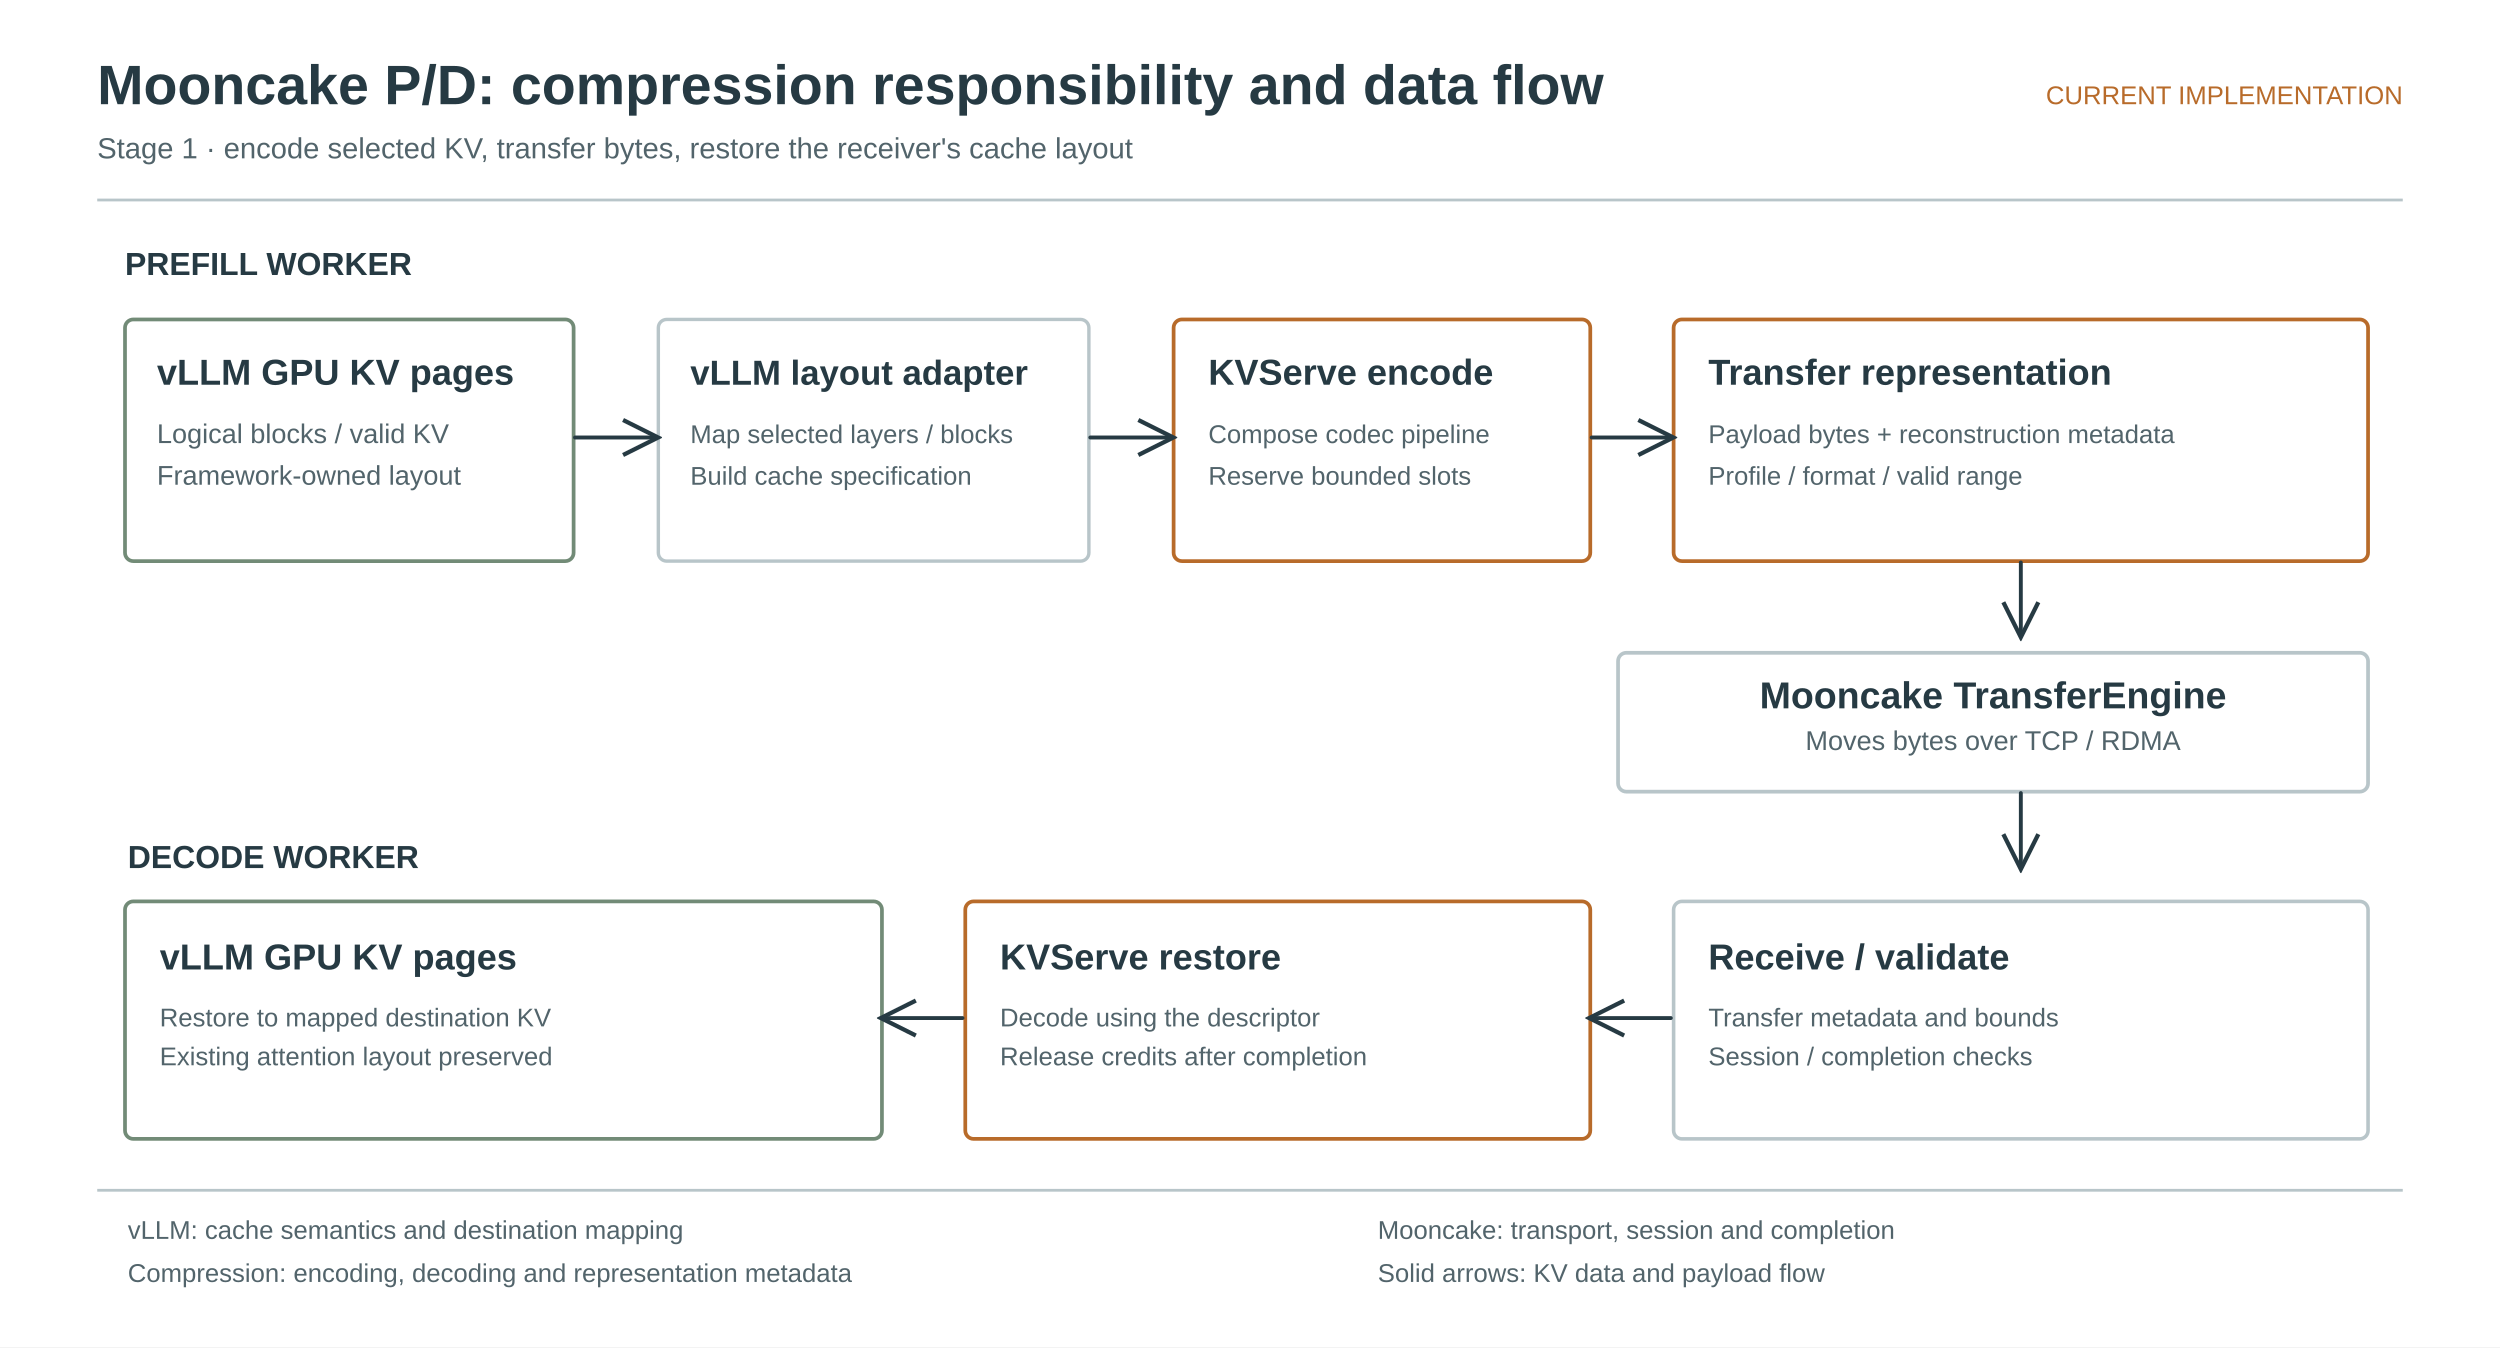
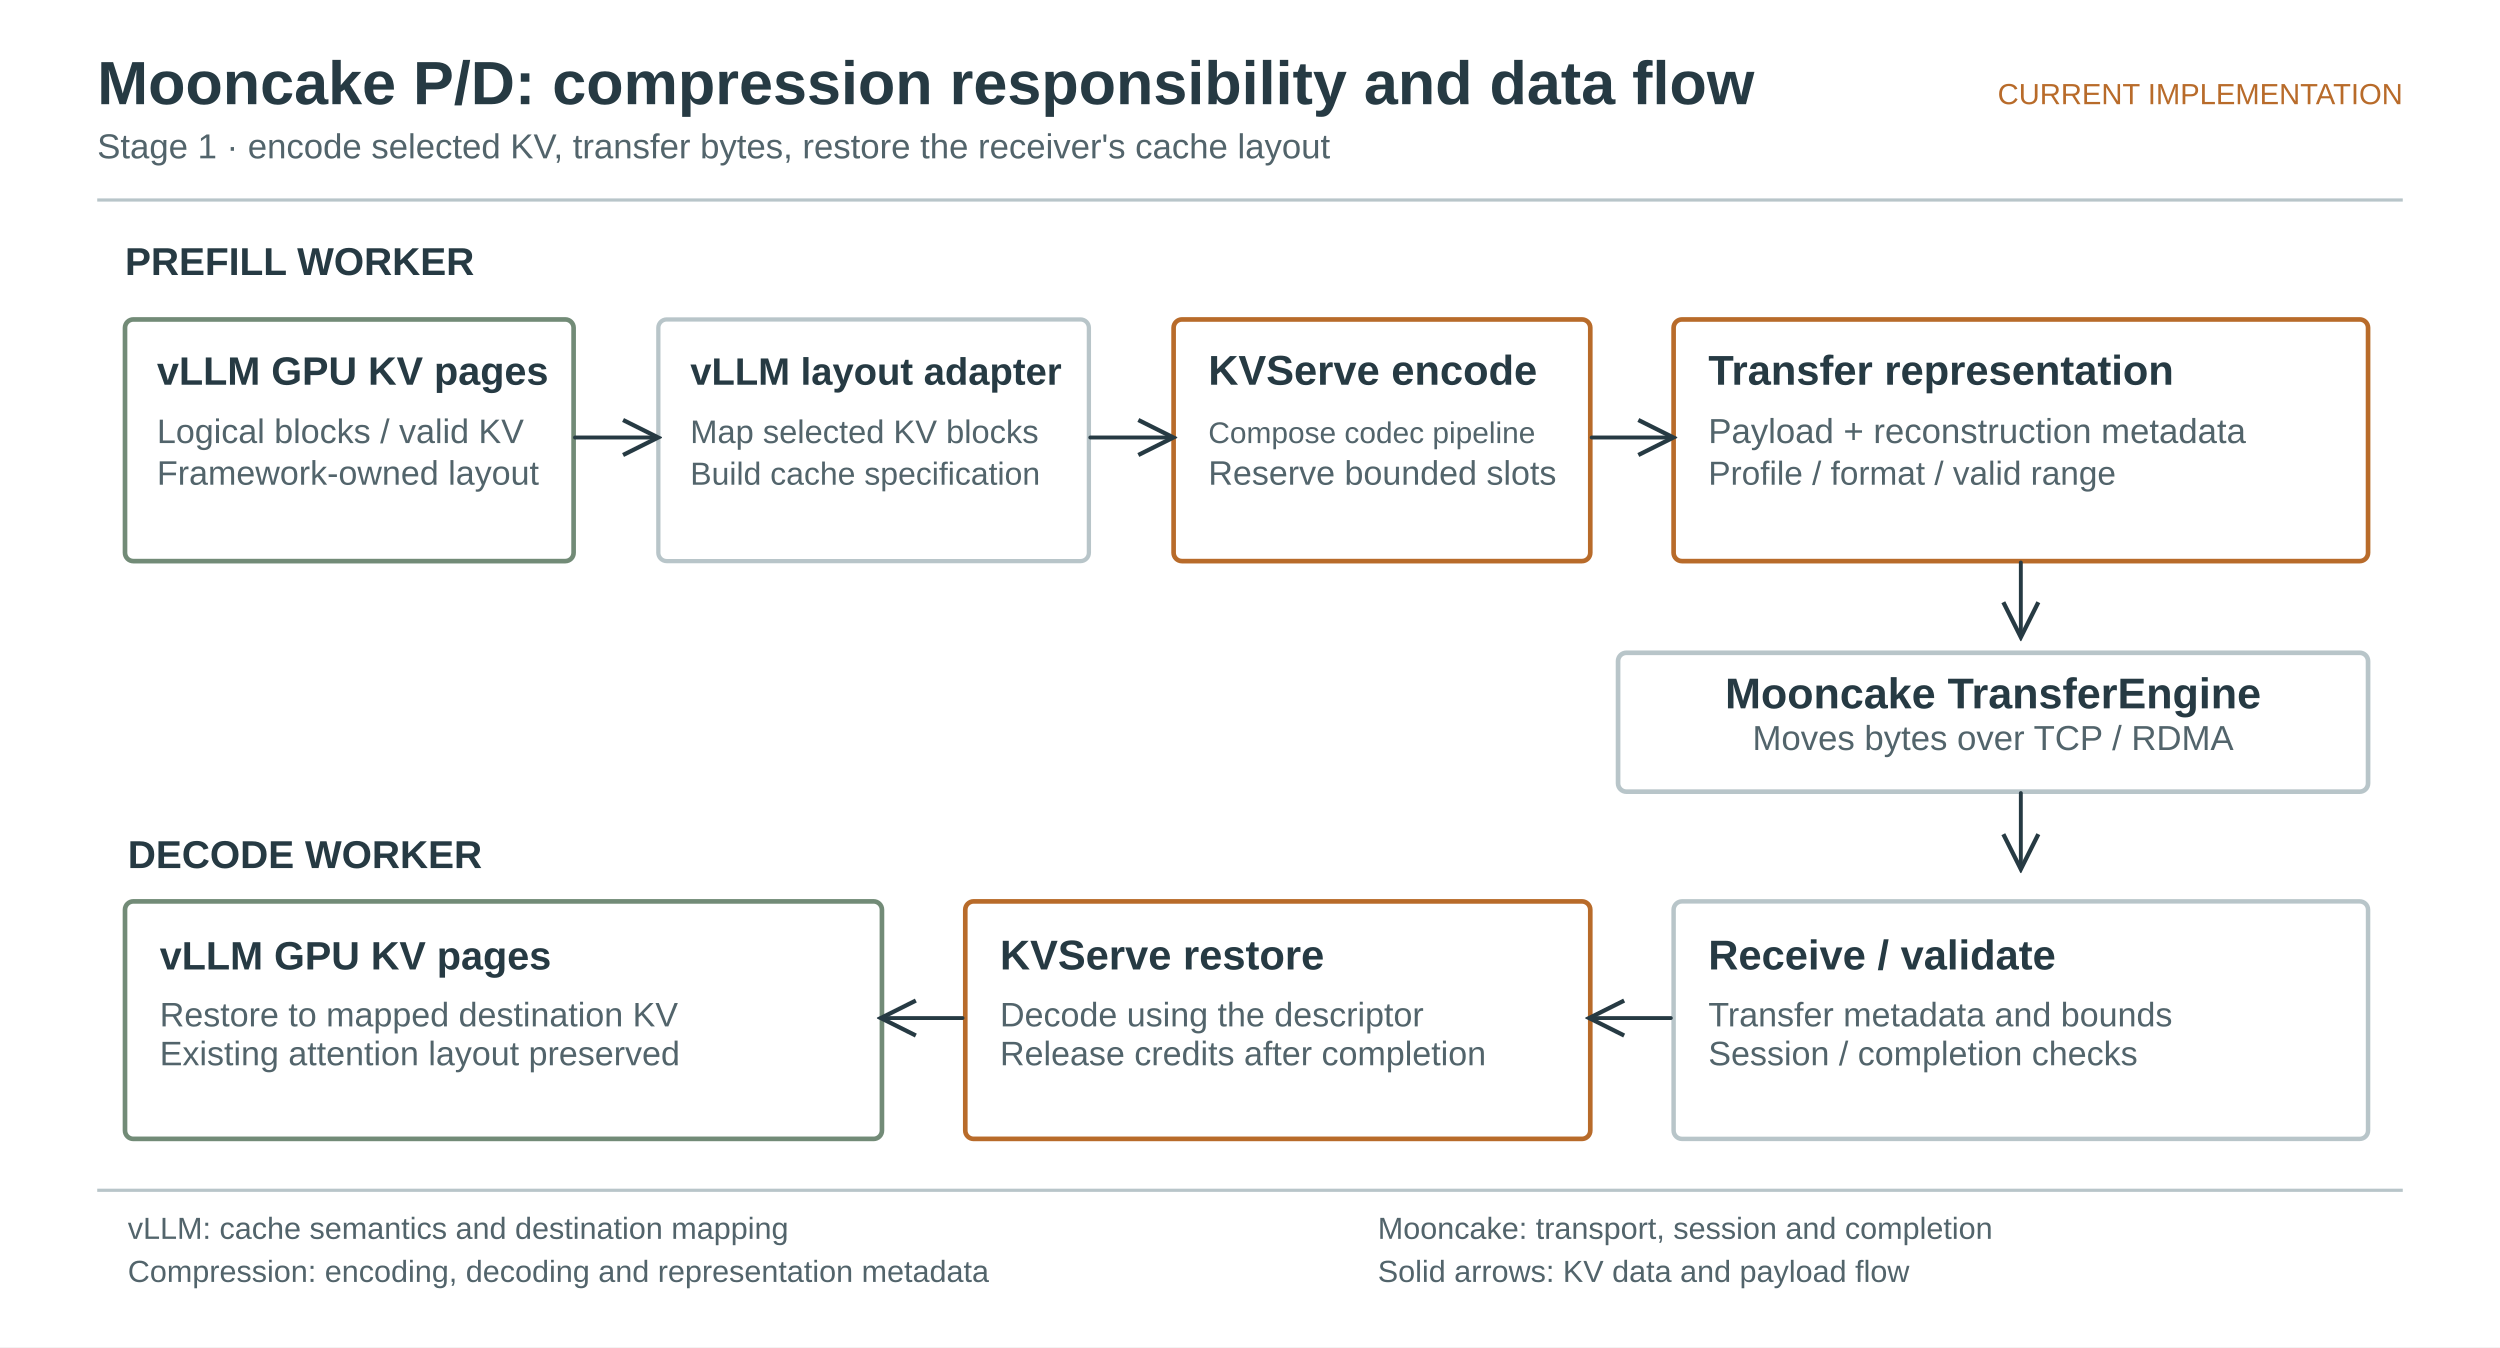
<svg xmlns="http://www.w3.org/2000/svg" width="1800" height="970" viewBox="0 0 1800 970">
  <rect width="1800" height="970" fill="#fff" />
  <defs>
    <marker id="arrow" markerWidth="11" markerHeight="11" refX="9" refY="5.5" orient="auto">
      <path d="M1 1 L10 5.5 L1 10" stroke="#263A43" stroke-width="1.1" fill="none" />
    </marker>
    <marker id="orangeArrow" markerWidth="11" markerHeight="11" refX="9" refY="5.5" orient="auto">
      <path d="M1 1 L10 5.5 L1 10" stroke="#B86B2A" stroke-width="1.1" fill="none" />
    </marker>
  </defs>
-   <text x="70" y="75" font-size="40" font-family="Helvetica Neue, Arial, Helvetica, sans-serif" font-weight="700" fill="#263A43" text-anchor="start">Mooncake P/D: compression responsibility and data flow</text>
-   <text x="70" y="114" font-size="21" font-family="Helvetica Neue, Arial, Helvetica, sans-serif" font-weight="400" fill="#52646B" text-anchor="start">Stage 1 · encode selected KV, transfer bytes, restore the receiver's cache layout</text>
-   <text x="1730" y="75" font-size="18.5" font-family="Helvetica Neue, Arial, Helvetica, sans-serif" font-weight="400" fill="#B86B2A" text-anchor="end">CURRENT IMPLEMENTATION</text>
-   <path d="M 70 144 L 1730 144" stroke="#B8C5C9" stroke-width="2" fill="none" />
-   <text x="90" y="198" font-size="23" font-family="Helvetica Neue, Arial, Helvetica, sans-serif" font-weight="650" fill="#263A43" text-anchor="start">PREFILL WORKER</text>
-   <rect x="90" y="230" width="323" height="174" rx="6" fill="#ffffff" stroke="#728B77" stroke-width="2.69" />
-   <text x="113" y="277" font-size="26" font-family="Helvetica Neue, Arial, Helvetica, sans-serif" font-weight="600" fill="#263A43" text-anchor="start">vLLM GPU KV pages</text>
-   <text x="113" y="319" font-size="19.5" font-family="Helvetica Neue, Arial, Helvetica, sans-serif" font-weight="400" fill="#52646B" text-anchor="start">Logical blocks / valid KV</text>
-   <text x="113" y="349" font-size="19.5" font-family="Helvetica Neue, Arial, Helvetica, sans-serif" font-weight="400" fill="#52646B" text-anchor="start">Framework-owned layout</text>
-   <rect x="474" y="230" width="310" height="174" rx="6" fill="#ffffff" stroke="#B8C5C9" stroke-width="2.46" />
-   <text x="497" y="277" font-size="25" font-family="Helvetica Neue, Arial, Helvetica, sans-serif" font-weight="600" fill="#263A43" text-anchor="start">vLLM layout adapter</text>
-   <text x="497" y="319" font-size="18.5" font-family="Helvetica Neue, Arial, Helvetica, sans-serif" font-weight="400" fill="#52646B" text-anchor="start">Map selected layers / blocks</text>
-   <text x="497" y="349" font-size="18.5" font-family="Helvetica Neue, Arial, Helvetica, sans-serif" font-weight="400" fill="#52646B" text-anchor="start">Build cache specification</text>
-   <rect x="845" y="230" width="300" height="174" rx="6" fill="#ffffff" stroke="#B86B2A" stroke-width="2.69" />
-   <text x="870" y="277" font-size="26" font-family="Helvetica Neue, Arial, Helvetica, sans-serif" font-weight="600" fill="#263A43" text-anchor="start">KVServe encode</text>
-   <text x="870" y="319" font-size="18.5" font-family="Helvetica Neue, Arial, Helvetica, sans-serif" font-weight="400" fill="#52646B" text-anchor="start">Compose codec pipeline</text>
-   <text x="870" y="349" font-size="18.5" font-family="Helvetica Neue, Arial, Helvetica, sans-serif" font-weight="400" fill="#52646B" text-anchor="start">Reserve bounded slots</text>
-   <rect x="1205" y="230" width="500" height="174" rx="6" fill="#ffffff" stroke="#B86B2A" stroke-width="2.69" />
-   <text x="1230" y="277" font-size="26" font-family="Helvetica Neue, Arial, Helvetica, sans-serif" font-weight="600" fill="#263A43" text-anchor="start">Transfer representation</text>
-   <text x="1230" y="319" font-size="18.5" font-family="Helvetica Neue, Arial, Helvetica, sans-serif" font-weight="400" fill="#52646B" text-anchor="start">Payload bytes + reconstruction metadata</text>
-   <text x="1230" y="349" font-size="18.5" font-family="Helvetica Neue, Arial, Helvetica, sans-serif" font-weight="400" fill="#52646B" text-anchor="start">Profile / format / valid range</text>
+   <text x="70" y="75" font-size="44" font-family="Helvetica Neue, Arial, sans-serif" font-weight="680" fill="#263A43" text-anchor="start">Mooncake P/D: compression responsibility and data flow</text>
+   <text x="70" y="114" font-size="25" font-family="Helvetica Neue, Arial, sans-serif" font-weight="400" fill="#52646B" text-anchor="start">Stage 1 · encode selected KV, transfer bytes, restore the receiver's cache layout</text>
+   <text x="1730" y="75" font-size="21" font-family="Helvetica Neue, Arial, sans-serif" font-weight="400" fill="#B86B2A" text-anchor="end">CURRENT IMPLEMENTATION</text>
+   <path d="M 70 144 L 1730 144" stroke="#B8C5C9" stroke-width="2.3" fill="none" />
+   <text x="90" y="198" font-size="28" font-family="Helvetica Neue, Arial, sans-serif" font-weight="650" fill="#263A43" text-anchor="start">PREFILL WORKER</text>
+   <rect x="90" y="230" width="323" height="174" rx="6" fill="#ffffff" stroke="#728B77" stroke-width="3.36" />
+   <text x="113" y="277" font-size="28.5" font-family="Helvetica Neue, Arial, sans-serif" font-weight="600" fill="#263A43" text-anchor="start">vLLM GPU KV pages</text>
+   <text x="113" y="319" font-size="24.5" font-family="Helvetica Neue, Arial, sans-serif" font-weight="400" fill="#52646B" text-anchor="start">Logical blocks / valid KV</text>
+   <text x="113" y="349" font-size="24.5" font-family="Helvetica Neue, Arial, sans-serif" font-weight="400" fill="#52646B" text-anchor="start">Framework-owned layout</text>
+   <rect x="474" y="230" width="310" height="174" rx="6" fill="#ffffff" stroke="#B8C5C9" stroke-width="3.08" />
+   <text x="497" y="277" font-size="27.5" font-family="Helvetica Neue, Arial, sans-serif" font-weight="600" fill="#263A43" text-anchor="start">vLLM layout adapter</text>
+   <text x="497" y="319" font-size="23.5" font-family="Helvetica Neue, Arial, sans-serif" font-weight="400" fill="#52646B" text-anchor="start">Map selected KV blocks</text>
+   <text x="497" y="349" font-size="23" font-family="Helvetica Neue, Arial, sans-serif" font-weight="400" fill="#52646B" text-anchor="start">Build cache specification</text>
+   <rect x="845" y="230" width="300" height="174" rx="6" fill="#ffffff" stroke="#B86B2A" stroke-width="3.36" />
+   <text x="870" y="277" font-size="30" font-family="Helvetica Neue, Arial, sans-serif" font-weight="600" fill="#263A43" text-anchor="start">KVServe encode</text>
+   <text x="870" y="319" font-size="21.5" font-family="Helvetica Neue, Arial, sans-serif" font-weight="400" fill="#52646B" text-anchor="start">Compose codec pipeline</text>
+   <text x="870" y="349" font-size="24.5" font-family="Helvetica Neue, Arial, sans-serif" font-weight="400" fill="#52646B" text-anchor="start">Reserve bounded slots</text>
+   <rect x="1205" y="230" width="500" height="174" rx="6" fill="#ffffff" stroke="#B86B2A" stroke-width="3.36" />
+   <text x="1230" y="277" font-size="30" font-family="Helvetica Neue, Arial, sans-serif" font-weight="600" fill="#263A43" text-anchor="start">Transfer representation</text>
+   <text x="1230" y="319" font-size="25" font-family="Helvetica Neue, Arial, sans-serif" font-weight="400" fill="#52646B" text-anchor="start">Payload + reconstruction metadata</text>
+   <text x="1230" y="349" font-size="24" font-family="Helvetica Neue, Arial, sans-serif" font-weight="400" fill="#52646B" text-anchor="start">Profile / format / valid range</text>
  <polyline points="414,315 471,315" fill="none" stroke="#263A43" stroke-width="2.8" stroke-linecap="round" stroke-linejoin="round" marker-end="url(#arrow)" />
  <polyline points="785,315 842,315" fill="none" stroke="#263A43" stroke-width="2.8" stroke-linecap="round" stroke-linejoin="round" marker-end="url(#arrow)" />
  <polyline points="1146,315 1202,315" fill="none" stroke="#263A43" stroke-width="2.8" stroke-linecap="round" stroke-linejoin="round" marker-end="url(#arrow)" />
  <polyline points="1455,405 1455,456" fill="none" stroke="#263A43" stroke-width="2.8" stroke-linecap="round" stroke-linejoin="round" marker-end="url(#arrow)" />
-   <rect x="1165" y="470" width="540" height="100" rx="6" fill="#ffffff" stroke="#B8C5C9" stroke-width="2.69" />
-   <text x="1435" y="510" font-size="27" font-family="Helvetica Neue, Arial, Helvetica, sans-serif" font-weight="600" fill="#263A43" text-anchor="middle">Mooncake TransferEngine</text>
-   <text x="1435" y="540" font-size="19.5" font-family="Helvetica Neue, Arial, Helvetica, sans-serif" font-weight="400" fill="#52646B" text-anchor="middle">Moves bytes over TCP / RDMA</text>
+   <rect x="1165" y="470" width="540" height="100" rx="6" fill="#ffffff" stroke="#B8C5C9" stroke-width="3.36" />
+   <text x="1435" y="510" font-size="31" font-family="Helvetica Neue, Arial, sans-serif" font-weight="600" fill="#263A43" text-anchor="middle">Mooncake TransferEngine</text>
+   <text x="1435" y="540" font-size="25" font-family="Helvetica Neue, Arial, sans-serif" font-weight="400" fill="#52646B" text-anchor="middle">Moves bytes over TCP / RDMA</text>
  <polyline points="1455,571 1455,623" fill="none" stroke="#263A43" stroke-width="2.8" stroke-linecap="round" stroke-linejoin="round" marker-end="url(#arrow)" />
-   <text x="92" y="625" font-size="23" font-family="Helvetica Neue, Arial, Helvetica, sans-serif" font-weight="650" fill="#263A43" text-anchor="start">DECODE WORKER</text>
-   <rect x="1205" y="649" width="500" height="171" rx="6" fill="#ffffff" stroke="#B8C5C9" stroke-width="2.58" />
-   <text x="1230" y="698" font-size="26" font-family="Helvetica Neue, Arial, Helvetica, sans-serif" font-weight="600" fill="#263A43" text-anchor="start">Receive / validate</text>
-   <text x="1230" y="739" font-size="18.5" font-family="Helvetica Neue, Arial, Helvetica, sans-serif" font-weight="400" fill="#52646B" text-anchor="start">Transfer metadata and bounds</text>
-   <text x="1230" y="767" font-size="18.5" font-family="Helvetica Neue, Arial, Helvetica, sans-serif" font-weight="400" fill="#52646B" text-anchor="start">Session / completion checks</text>
-   <rect x="695" y="649" width="450" height="171" rx="6" fill="#ffffff" stroke="#B86B2A" stroke-width="2.69" />
-   <text x="720" y="698" font-size="26" font-family="Helvetica Neue, Arial, Helvetica, sans-serif" font-weight="600" fill="#263A43" text-anchor="start">KVServe restore</text>
-   <text x="720" y="739" font-size="18.5" font-family="Helvetica Neue, Arial, Helvetica, sans-serif" font-weight="400" fill="#52646B" text-anchor="start">Decode using the descriptor</text>
-   <text x="720" y="767" font-size="18.5" font-family="Helvetica Neue, Arial, Helvetica, sans-serif" font-weight="400" fill="#52646B" text-anchor="start">Release credits after completion</text>
-   <rect x="90" y="649" width="545" height="171" rx="6" fill="#ffffff" stroke="#728B77" stroke-width="2.69" />
-   <text x="115" y="698" font-size="26" font-family="Helvetica Neue, Arial, Helvetica, sans-serif" font-weight="600" fill="#263A43" text-anchor="start">vLLM GPU KV pages</text>
-   <text x="115" y="739" font-size="18.5" font-family="Helvetica Neue, Arial, Helvetica, sans-serif" font-weight="400" fill="#52646B" text-anchor="start">Restore to mapped destination KV</text>
-   <text x="115" y="767" font-size="18.5" font-family="Helvetica Neue, Arial, Helvetica, sans-serif" font-weight="400" fill="#52646B" text-anchor="start">Existing attention layout preserved</text>
+   <text x="92" y="625" font-size="28" font-family="Helvetica Neue, Arial, sans-serif" font-weight="650" fill="#263A43" text-anchor="start">DECODE WORKER</text>
+   <rect x="1205" y="649" width="500" height="171" rx="6" fill="#ffffff" stroke="#B8C5C9" stroke-width="3.23" />
+   <text x="1230" y="698" font-size="30" font-family="Helvetica Neue, Arial, sans-serif" font-weight="600" fill="#263A43" text-anchor="start">Receive / validate</text>
+   <text x="1230" y="739" font-size="24.5" font-family="Helvetica Neue, Arial, sans-serif" font-weight="400" fill="#52646B" text-anchor="start">Transfer metadata and bounds</text>
+   <text x="1230" y="767" font-size="24.5" font-family="Helvetica Neue, Arial, sans-serif" font-weight="400" fill="#52646B" text-anchor="start">Session / completion checks</text>
+   <rect x="695" y="649" width="450" height="171" rx="6" fill="#ffffff" stroke="#B86B2A" stroke-width="3.36" />
+   <text x="720" y="698" font-size="30" font-family="Helvetica Neue, Arial, sans-serif" font-weight="600" fill="#263A43" text-anchor="start">KVServe restore</text>
+   <text x="720" y="739" font-size="24.5" font-family="Helvetica Neue, Arial, sans-serif" font-weight="400" fill="#52646B" text-anchor="start">Decode using the descriptor</text>
+   <text x="720" y="767" font-size="24.5" font-family="Helvetica Neue, Arial, sans-serif" font-weight="400" fill="#52646B" text-anchor="start">Release credits after completion</text>
+   <rect x="90" y="649" width="545" height="171" rx="6" fill="#ffffff" stroke="#728B77" stroke-width="3.36" />
+   <text x="115" y="698" font-size="28.5" font-family="Helvetica Neue, Arial, sans-serif" font-weight="600" fill="#263A43" text-anchor="start">vLLM GPU KV pages</text>
+   <text x="115" y="739" font-size="24.5" font-family="Helvetica Neue, Arial, sans-serif" font-weight="400" fill="#52646B" text-anchor="start">Restore to mapped destination KV</text>
+   <text x="115" y="767" font-size="24.5" font-family="Helvetica Neue, Arial, sans-serif" font-weight="400" fill="#52646B" text-anchor="start">Existing attention layout preserved</text>
  <polyline points="1203,733 1147,733" fill="none" stroke="#263A43" stroke-width="2.8" stroke-linecap="round" stroke-linejoin="round" marker-end="url(#arrow)" />
  <polyline points="693,733 637,733" fill="none" stroke="#263A43" stroke-width="2.8" stroke-linecap="round" stroke-linejoin="round" marker-end="url(#arrow)" />
-   <path d="M 70 857 L 1730 857" stroke="#B8C5C9" stroke-width="2" fill="none" />
-   <text x="92" y="892" font-size="18.5" font-family="Helvetica Neue, Arial, Helvetica, sans-serif" font-weight="400" fill="#52646B" text-anchor="start">vLLM: cache semantics and destination mapping</text>
-   <text x="92" y="923" font-size="18.5" font-family="Helvetica Neue, Arial, Helvetica, sans-serif" font-weight="400" fill="#52646B" text-anchor="start">Compression: encoding, decoding and representation metadata</text>
-   <text x="992" y="892" font-size="18.5" font-family="Helvetica Neue, Arial, Helvetica, sans-serif" font-weight="400" fill="#52646B" text-anchor="start">Mooncake: transport, session and completion</text>
-   <text x="992" y="923" font-size="18.5" font-family="Helvetica Neue, Arial, Helvetica, sans-serif" font-weight="400" fill="#52646B" text-anchor="start">Solid arrows: KV data and payload flow</text>
+   <path d="M 70 857 L 1730 857" stroke="#B8C5C9" stroke-width="2.3" fill="none" />
+   <text x="92" y="892" font-size="22" font-family="Helvetica Neue, Arial, sans-serif" font-weight="400" fill="#52646B" text-anchor="start">vLLM: cache semantics and destination mapping</text>
+   <text x="92" y="923" font-size="22" font-family="Helvetica Neue, Arial, sans-serif" font-weight="400" fill="#52646B" text-anchor="start">Compression: encoding, decoding and representation metadata</text>
+   <text x="992" y="892" font-size="22" font-family="Helvetica Neue, Arial, sans-serif" font-weight="400" fill="#52646B" text-anchor="start">Mooncake: transport, session and completion</text>
+   <text x="992" y="923" font-size="22" font-family="Helvetica Neue, Arial, sans-serif" font-weight="400" fill="#52646B" text-anchor="start">Solid arrows: KV data and payload flow</text>
</svg>
